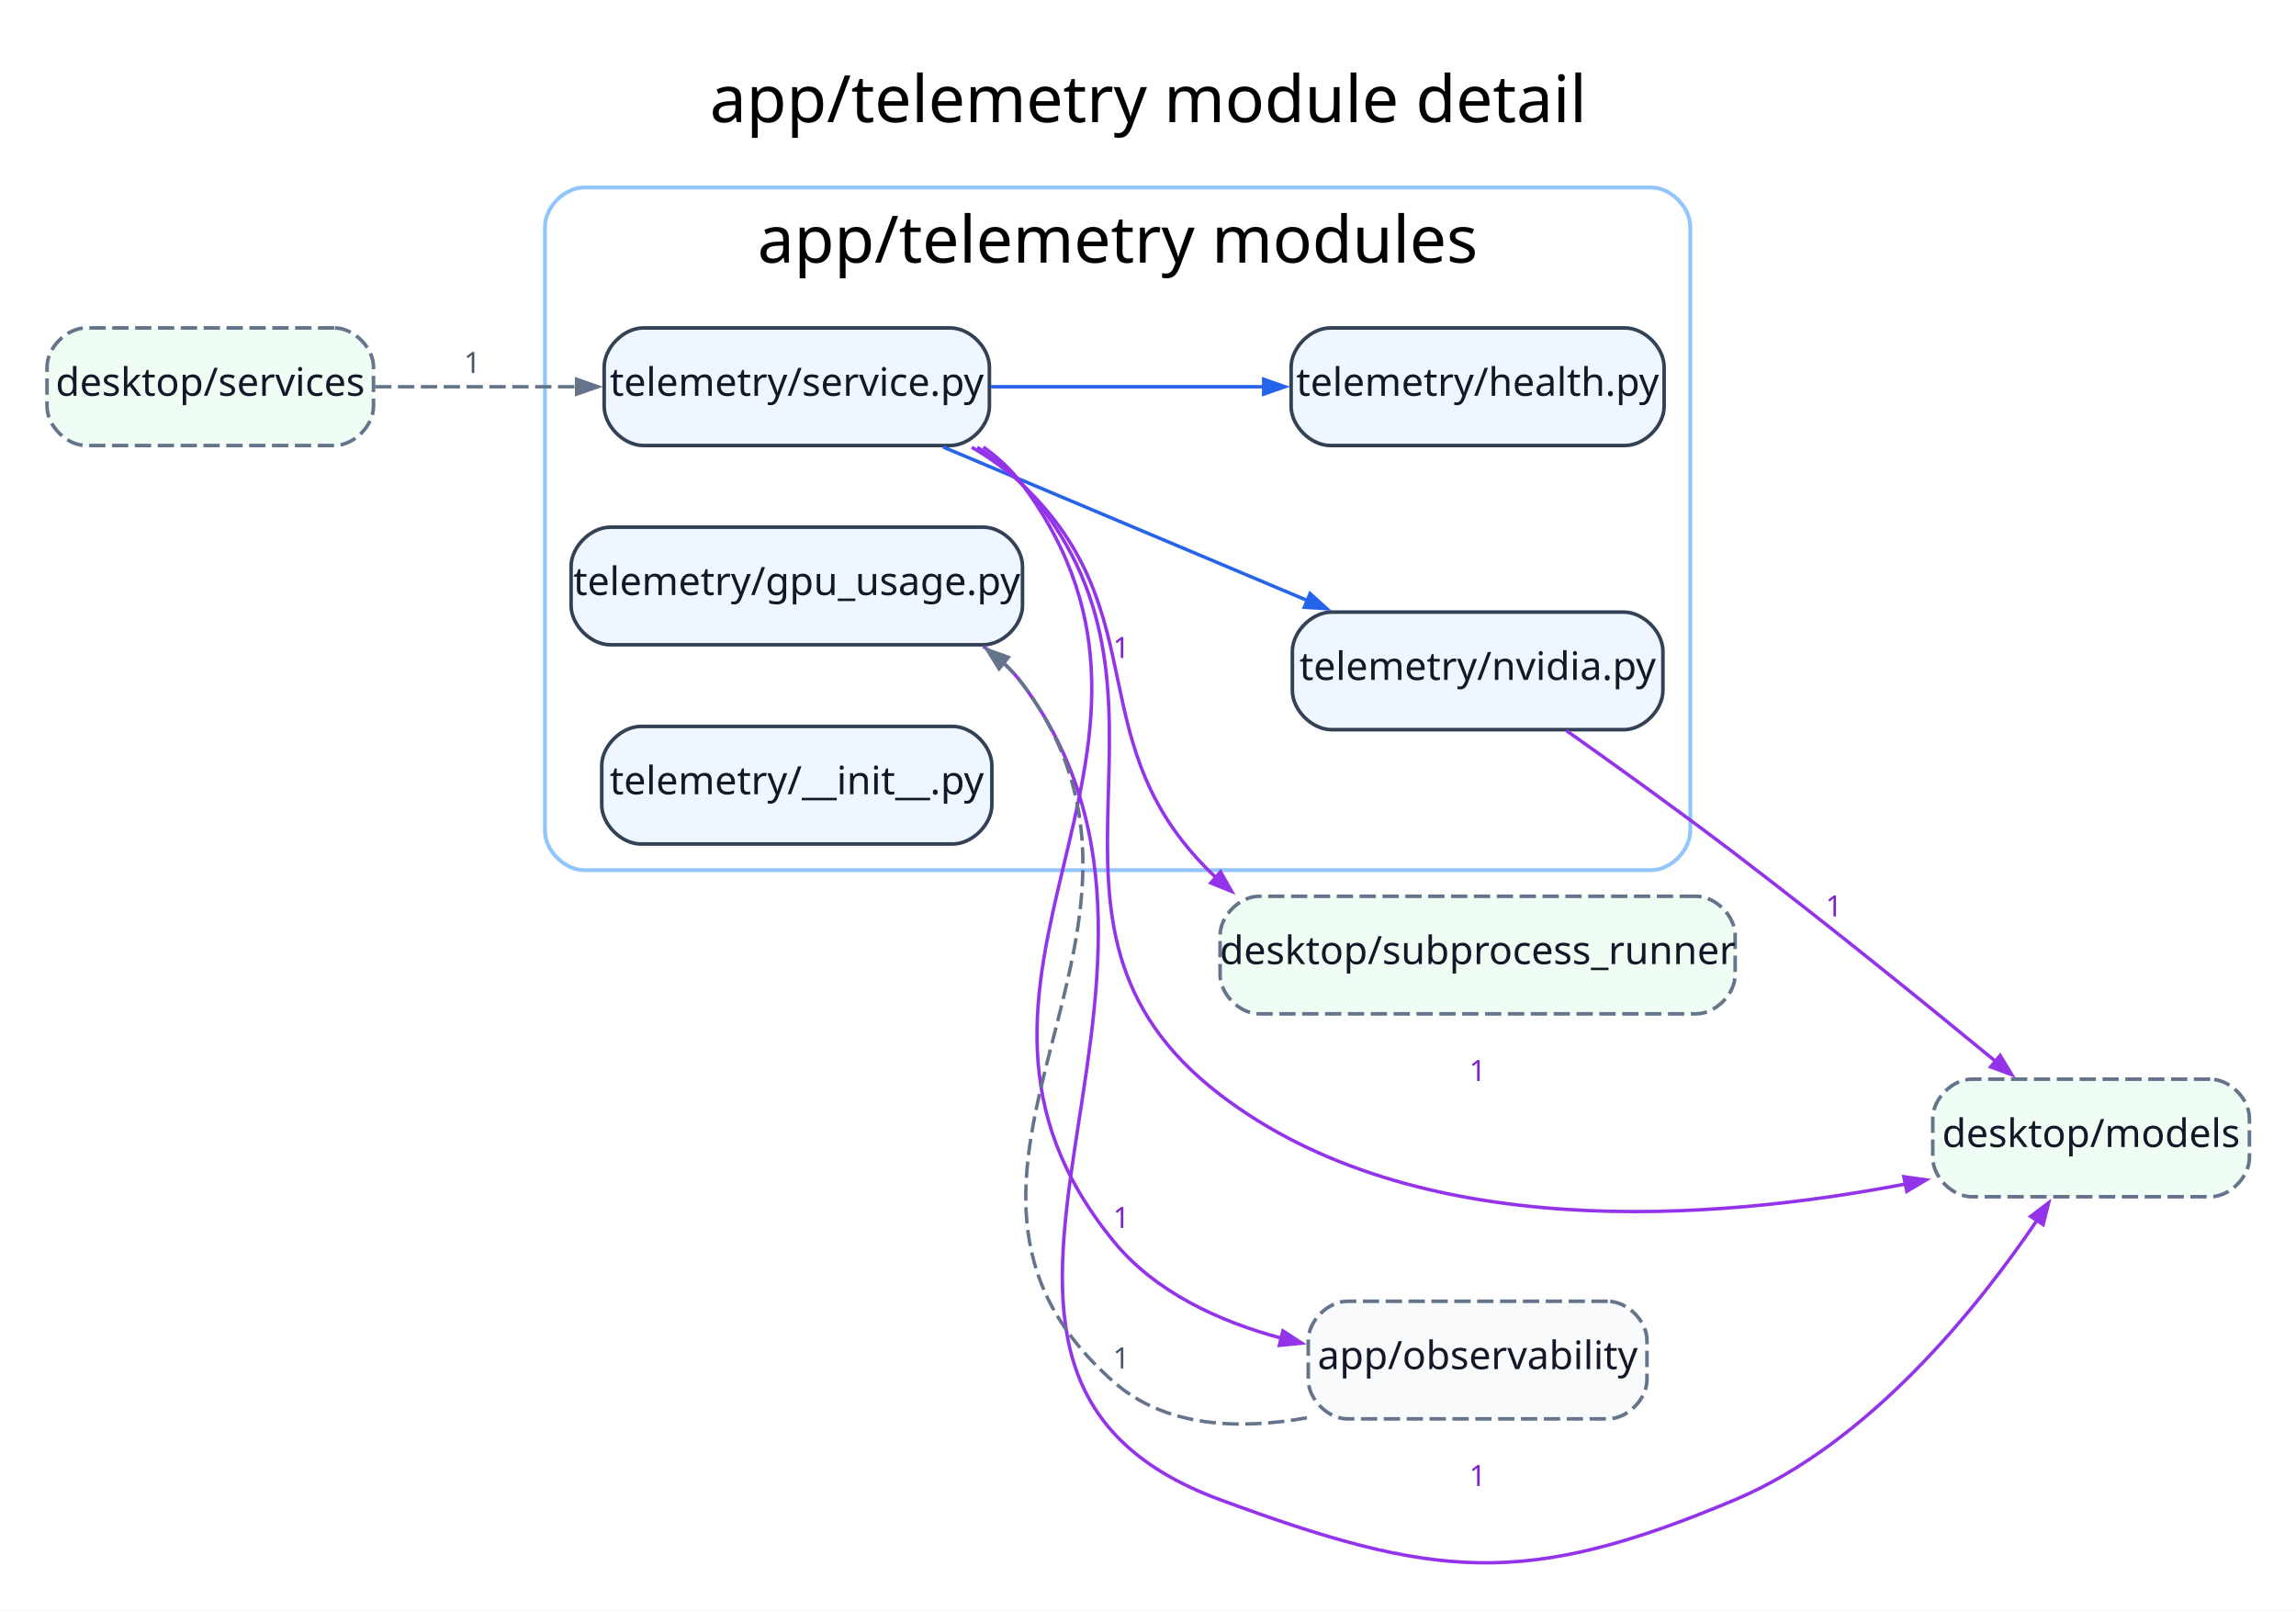
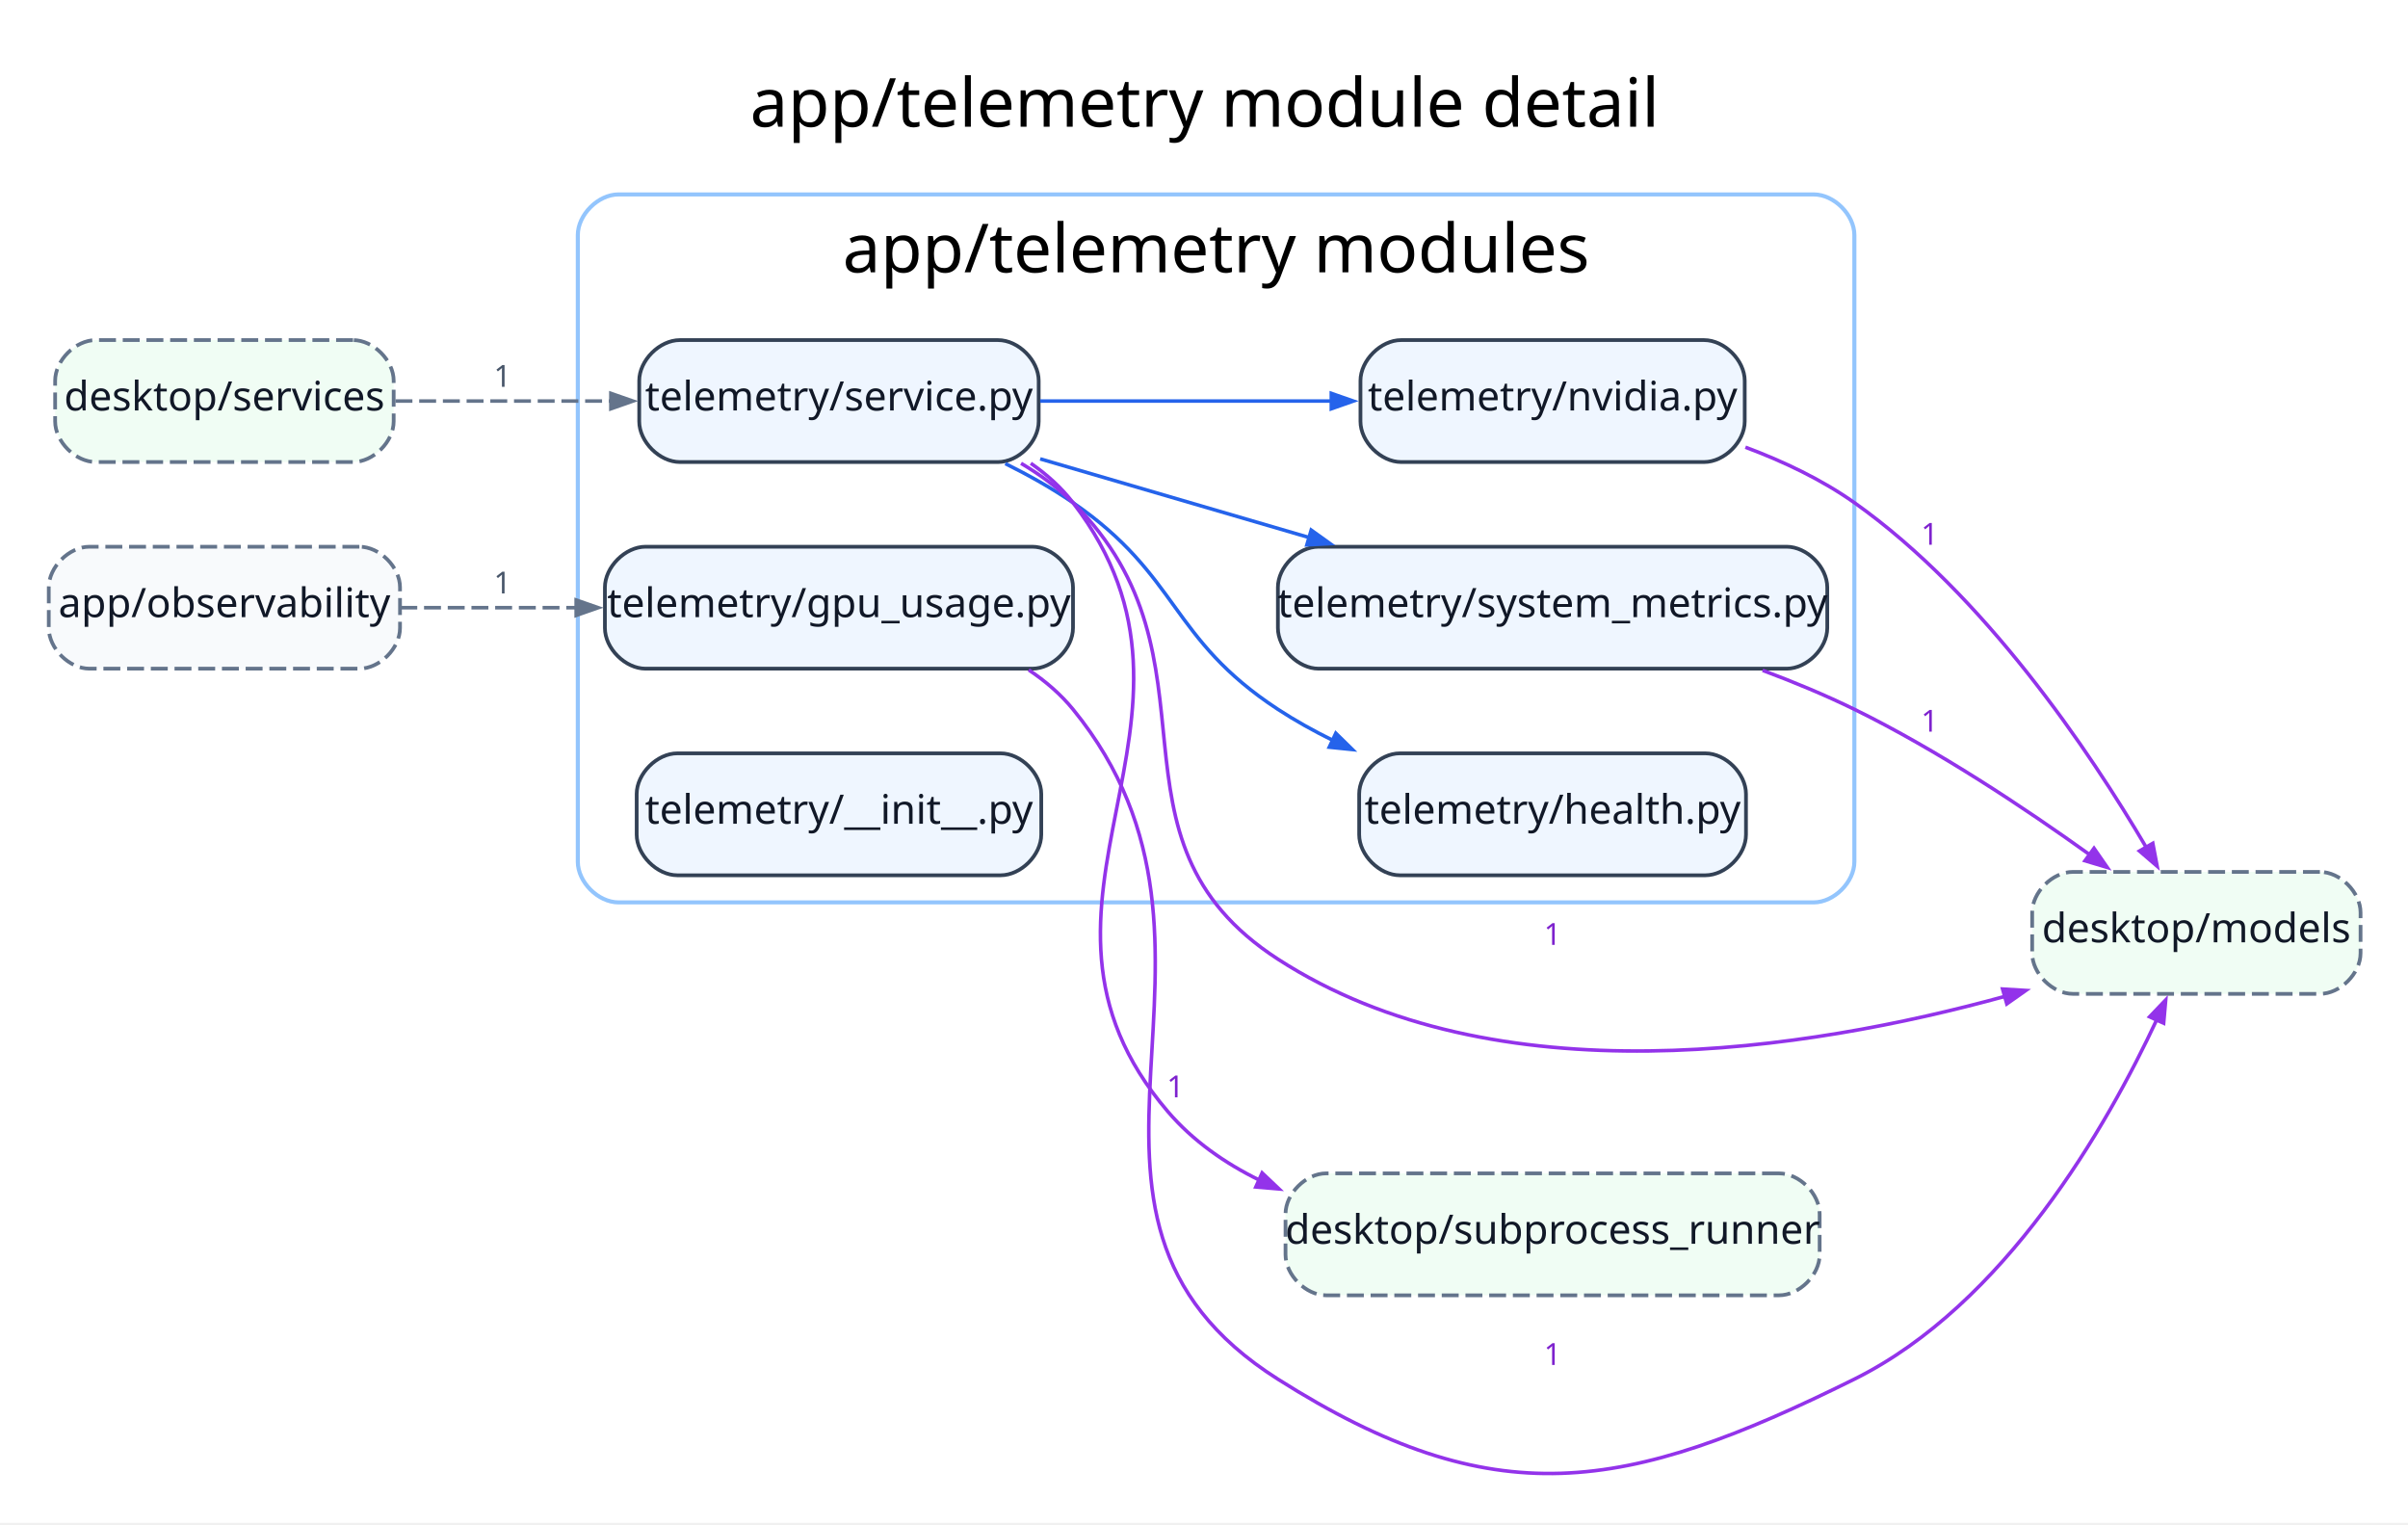
- <svg xmlns="http://www.w3.org/2000/svg" width="703pt" height="493pt" viewBox="0.00 0.00 703.00 493.00">
-   <g id="graph0" class="graph" transform="scale(1 1) rotate(0) translate(14.4 478.64)">
-     <polygon fill="white" stroke="none" points="-14.4,14.4 -14.4,-478.64 688.74,-478.64 688.74,14.4 -14.4,14.4" />
-     <text xml:space="preserve" text-anchor="middle" x="337.17" y="-441.24" font-family="Segoe UI" font-size="20.00">app/telemetry module detail</text>
+ <svg xmlns="http://www.w3.org/2000/svg" width="711pt" height="450pt" viewBox="0.00 0.00 711.00 450.00">
+   <g id="graph0" class="graph" transform="scale(1 1) rotate(0) translate(14.4 435.16)">
+     <polygon fill="white" stroke="none" points="-14.4,14.4 -14.4,-435.16 696.99,-435.16 696.99,14.4 -14.4,14.4" />
+     <text xml:space="preserve" text-anchor="middle" x="341.3" y="-397.76" font-family="Segoe UI" font-size="20.00">app/telemetry module detail</text>
    <g id="clust1" class="cluster">
-       <path fill="white" stroke="#93c5fd" stroke-width="1.2" d="M164.46,-212.24C164.46,-212.24 491.13,-212.24 491.13,-212.24 497.13,-212.24 503.13,-218.24 503.13,-224.24 503.13,-224.24 503.13,-409.24 503.13,-409.24 503.13,-415.24 497.13,-421.24 491.13,-421.24 491.13,-421.24 164.46,-421.24 164.46,-421.24 158.46,-421.24 152.46,-415.24 152.46,-409.24 152.46,-409.24 152.46,-224.24 152.46,-224.24 152.46,-218.24 158.46,-212.24 164.46,-212.24" />
-       <text xml:space="preserve" text-anchor="middle" x="327.8" y="-398.24" font-family="Segoe UI" font-size="20.00">app/telemetry modules</text>
+       <path fill="white" stroke="#93c5fd" stroke-width="1.2" d="M168.21,-168.76C168.21,-168.76 521.13,-168.76 521.13,-168.76 527.13,-168.76 533.13,-174.76 533.13,-180.76 533.13,-180.76 533.13,-365.76 533.13,-365.76 533.13,-371.76 527.13,-377.76 521.13,-377.76 521.13,-377.76 168.21,-377.76 168.21,-377.76 162.21,-377.76 156.21,-371.76 156.21,-365.76 156.21,-365.76 156.21,-180.76 156.21,-180.76 156.21,-174.76 162.21,-168.76 168.21,-168.76" />
+       <text xml:space="preserve" text-anchor="middle" x="344.67" y="-354.76" font-family="Segoe UI" font-size="20.00">app/telemetry modules</text>
    </g>
    <g id="node1" class="node">
-       <path fill="#eff6ff" stroke="#334155" stroke-width="1.1" d="M277.3,-256.24C277.3,-256.24 181.84,-256.24 181.84,-256.24 175.84,-256.24 169.84,-250.24 169.84,-244.24 169.84,-244.24 169.84,-232.24 169.84,-232.24 169.84,-226.24 175.84,-220.24 181.84,-220.24 181.84,-220.24 277.3,-220.24 277.3,-220.24 283.3,-220.24 289.3,-226.24 289.3,-232.24 289.3,-232.24 289.3,-244.24 289.3,-244.24 289.3,-250.24 283.3,-256.24 277.3,-256.24" />
-       <text xml:space="preserve" text-anchor="middle" x="229.56" y="-235.47" font-family="Segoe UI" font-size="12.00" fill="#111827">telemetry/__init__.py</text>
+       <path fill="#eff6ff" stroke="#334155" stroke-width="1.1" d="M281.05,-212.76C281.05,-212.76 185.59,-212.76 185.59,-212.76 179.59,-212.76 173.59,-206.76 173.59,-200.76 173.59,-200.76 173.59,-188.76 173.59,-188.76 173.59,-182.76 179.59,-176.76 185.59,-176.76 185.59,-176.76 281.05,-176.76 281.05,-176.76 287.05,-176.76 293.05,-182.76 293.05,-188.76 293.05,-188.76 293.05,-200.76 293.05,-200.76 293.05,-206.76 287.05,-212.76 281.05,-212.76" />
+       <text xml:space="preserve" text-anchor="middle" x="233.31" y="-191.98" font-family="Segoe UI" font-size="12.00" fill="#111827">telemetry/__init__.py</text>
    </g>
    <g id="node2" class="node">
-       <path fill="#eff6ff" stroke="#334155" stroke-width="1.1" d="M286.67,-317.24C286.67,-317.24 172.46,-317.24 172.46,-317.24 166.46,-317.24 160.46,-311.24 160.46,-305.24 160.46,-305.24 160.46,-293.24 160.46,-293.24 160.46,-287.24 166.46,-281.24 172.46,-281.24 172.46,-281.24 286.67,-281.24 286.67,-281.24 292.67,-281.24 298.67,-287.24 298.67,-293.24 298.67,-293.24 298.67,-305.24 298.67,-305.24 298.67,-311.24 292.67,-317.24 286.67,-317.24" />
-       <text xml:space="preserve" text-anchor="middle" x="229.56" y="-296.47" font-family="Segoe UI" font-size="12.00" fill="#111827">telemetry/gpu_usage.py</text>
+       <path fill="#eff6ff" stroke="#334155" stroke-width="1.1" d="M290.42,-273.76C290.42,-273.76 176.21,-273.76 176.21,-273.76 170.21,-273.76 164.21,-267.76 164.21,-261.76 164.21,-261.76 164.21,-249.76 164.21,-249.76 164.21,-243.76 170.21,-237.76 176.21,-237.76 176.21,-237.76 290.42,-237.76 290.42,-237.76 296.42,-237.76 302.42,-243.76 302.42,-249.76 302.42,-249.76 302.42,-261.76 302.42,-261.76 302.42,-267.76 296.42,-273.76 290.42,-273.76" />
+       <text xml:space="preserve" text-anchor="middle" x="233.31" y="-252.98" font-family="Segoe UI" font-size="12.00" fill="#111827">telemetry/gpu_usage.py</text>
+     </g>
+     <g id="node8" class="node">
+       <path fill="#f0fdf4" stroke="#64748b" stroke-width="1.1" stroke-dasharray="5,2" d="M670.59,-177.76C670.59,-177.76 597.63,-177.76 597.63,-177.76 591.63,-177.76 585.63,-171.76 585.63,-165.76 585.63,-165.76 585.63,-153.76 585.63,-153.76 585.63,-147.76 591.63,-141.76 597.63,-141.76 597.63,-141.76 670.59,-141.76 670.59,-141.76 676.59,-141.76 682.59,-147.76 682.59,-153.76 682.59,-153.76 682.59,-165.76 682.59,-165.76 682.59,-171.76 676.59,-177.76 670.59,-177.76" />
+       <text xml:space="preserve" text-anchor="middle" x="634.11" y="-156.98" font-family="Segoe UI" font-size="12.00" fill="#111827">desktop/models</text>
+     </g>
+     <g id="edge4" class="edge">
+       <path fill="none" stroke="#9333ea" stroke-width="1.05" d="M289.35,-237.39C294.25,-234.11 298.74,-230.26 302.42,-225.76 360.56,-154.57 285.27,-77.19 362.92,-28.01 426.83,12.47 465.37,5.63 533.13,-28.01 577.65,-50.11 607.68,-102.57 622.46,-134.22" />
+       <polygon fill="#9333ea" stroke="#9333ea" stroke-width="1.05" points="620.3,-134.98 625.06,-139.96 624.45,-133.1 620.3,-134.98" />
+       <text xml:space="preserve" text-anchor="middle" x="444.03" y="-32.21" font-family="Segoe UI" font-size="9.00" fill="#7e22ce">1</text>
+     </g>
+     <g id="node3" class="node">
+       <path fill="#eff6ff" stroke="#334155" stroke-width="1.1" d="M489.13,-212.76C489.13,-212.76 398.92,-212.76 398.92,-212.76 392.92,-212.76 386.92,-206.76 386.92,-200.76 386.92,-200.76 386.92,-188.76 386.92,-188.76 386.92,-182.76 392.92,-176.76 398.92,-176.76 398.92,-176.76 489.13,-176.76 489.13,-176.76 495.13,-176.76 501.13,-182.76 501.13,-188.76 501.13,-188.76 501.13,-200.76 501.13,-200.76 501.13,-206.76 495.13,-212.76 489.13,-212.76" />
+       <text xml:space="preserve" text-anchor="middle" x="444.03" y="-191.98" font-family="Segoe UI" font-size="12.00" fill="#111827">telemetry/health.py</text>
+     </g>
+     <g id="node4" class="node">
+       <path fill="#eff6ff" stroke="#334155" stroke-width="1.1" d="M488.76,-334.76C488.76,-334.76 399.3,-334.76 399.3,-334.76 393.3,-334.76 387.3,-328.76 387.3,-322.76 387.3,-322.76 387.3,-310.76 387.3,-310.76 387.3,-304.76 393.3,-298.76 399.3,-298.76 399.3,-298.76 488.76,-298.76 488.76,-298.76 494.76,-298.76 500.76,-304.76 500.76,-310.76 500.76,-310.76 500.76,-322.76 500.76,-322.76 500.76,-328.76 494.76,-334.76 488.76,-334.76" />
+       <text xml:space="preserve" text-anchor="middle" x="444.03" y="-313.98" font-family="Segoe UI" font-size="12.00" fill="#111827">telemetry/nvidia.py</text>
+     </g>
+     <g id="edge5" class="edge">
+       <path fill="none" stroke="#9333ea" stroke-width="1.05" d="M500.96,-303.13C512.2,-298.94 523.5,-293.57 533.13,-286.76 571.56,-259.55 602.56,-213.46 619.36,-184.92" />
+       <polygon fill="#9333ea" stroke="#9333ea" stroke-width="1.05" points="621.25,-186.2 622.53,-179.44 617.31,-183.93 621.25,-186.2" />
+       <text xml:space="preserve" text-anchor="middle" x="555.38" y="-274.34" font-family="Segoe UI" font-size="9.00" fill="#7e22ce">1</text>
+     </g>
+     <g id="node5" class="node">
+       <path fill="#eff6ff" stroke="#334155" stroke-width="1.1" d="M280.29,-334.76C280.29,-334.76 186.34,-334.76 186.34,-334.76 180.34,-334.76 174.34,-328.76 174.34,-322.76 174.34,-322.76 174.34,-310.76 174.34,-310.76 174.34,-304.76 180.34,-298.76 186.34,-298.76 186.34,-298.76 280.29,-298.76 280.29,-298.76 286.29,-298.76 292.29,-304.76 292.29,-310.76 292.29,-310.76 292.29,-322.76 292.29,-322.76 292.29,-328.76 286.29,-334.76 280.29,-334.76" />
+       <text xml:space="preserve" text-anchor="middle" x="233.31" y="-313.98" font-family="Segoe UI" font-size="12.00" fill="#111827">telemetry/service.py</text>
+     </g>
+     <g id="edge1" class="edge">
+       <path fill="none" stroke="#2563eb" stroke-width="1.05" d="M282.43,-298.3C289.37,-294.86 296.24,-291 302.42,-286.76 333.89,-265.13 330.97,-246.66 362.92,-225.76 368.01,-222.43 373.51,-219.37 379.16,-216.59" />
+       <polygon fill="#2563eb" stroke="#2563eb" stroke-width="1.05" points="380.02,-218.7 384.94,-213.88 378.09,-214.58 380.02,-218.7" />
+     </g>
+     <g id="edge2" class="edge">
+       <path fill="none" stroke="#2563eb" stroke-width="1.05" d="M292.73,-316.76C319.51,-316.76 351.34,-316.76 378.79,-316.76" />
+       <polygon fill="#2563eb" stroke="#2563eb" stroke-width="1.05" points="378.69,-319.03 385.19,-316.76 378.69,-314.48 378.69,-319.03" />
+     </g>
+     <g id="node6" class="node">
+       <path fill="#eff6ff" stroke="#334155" stroke-width="1.1" d="M513.13,-273.76C513.13,-273.76 374.92,-273.76 374.92,-273.76 368.92,-273.76 362.92,-267.76 362.92,-261.76 362.92,-261.76 362.92,-249.76 362.92,-249.76 362.92,-243.76 368.92,-237.76 374.92,-237.76 374.92,-237.76 513.13,-237.76 513.13,-237.76 519.13,-237.76 525.13,-243.76 525.13,-249.76 525.13,-249.76 525.13,-261.76 525.13,-261.76 525.13,-267.76 519.13,-273.76 513.13,-273.76" />
+       <text xml:space="preserve" text-anchor="middle" x="444.03" y="-252.98" font-family="Segoe UI" font-size="12.00" fill="#111827">telemetry/system_metrics.py</text>
+     </g>
+     <g id="edge3" class="edge">
+       <path fill="none" stroke="#2563eb" stroke-width="1.05" d="M292.73,-299.69C317.43,-292.47 346.41,-284 372.3,-276.43" />
+       <polygon fill="#2563eb" stroke="#2563eb" stroke-width="1.05" points="372.75,-278.67 378.35,-274.66 371.47,-274.3 372.75,-278.67" />
+     </g>
+     <g id="edge6" class="edge">
+       <path fill="none" stroke="#9333ea" stroke-width="1.05" d="M287.08,-298.38C292.66,-295.07 297.93,-291.22 302.42,-286.76 349,-240.5 307.81,-187.68 362.92,-152.01 427.2,-110.4 519.31,-124.99 577.66,-141.03" />
+       <polygon fill="#9333ea" stroke="#9333ea" stroke-width="1.05" points="576.9,-143.18 583.77,-142.76 578.14,-138.8 576.9,-143.18" />
+       <text xml:space="preserve" text-anchor="middle" x="444.03" y="-156.21" font-family="Segoe UI" font-size="9.00" fill="#7e22ce">1</text>
+     </g>
+     <g id="node10" class="node">
+       <path fill="#f0fdf4" stroke="#64748b" stroke-width="1.1" stroke-dasharray="5,2" d="M510.88,-88.76C510.88,-88.76 377.17,-88.76 377.17,-88.76 371.17,-88.76 365.17,-82.76 365.17,-76.76 365.17,-76.76 365.17,-64.76 365.17,-64.76 365.17,-58.76 371.17,-52.76 377.17,-52.76 377.17,-52.76 510.88,-52.76 510.88,-52.76 516.88,-52.76 522.88,-58.76 522.88,-64.76 522.88,-64.76 522.88,-76.76 522.88,-76.76 522.88,-82.76 516.88,-88.76 510.88,-88.76" />
+       <text xml:space="preserve" text-anchor="middle" x="444.03" y="-67.98" font-family="Segoe UI" font-size="12.00" fill="#111827">desktop/subprocess_runner</text>
+     </g>
+     <g id="edge7" class="edge">
+       <path fill="none" stroke="#9333ea" stroke-width="1.05" d="M289.95,-298.39C294.67,-295.11 298.96,-291.27 302.42,-286.76 351.68,-222.65 277.91,-168.48 330.42,-107.01 337.79,-98.38 347.22,-91.79 357.49,-86.75" />
+       <polygon fill="#9333ea" stroke="#9333ea" stroke-width="1.05" points="358.26,-88.9 363.26,-84.16 356.4,-84.75 358.26,-88.9" />
+       <text xml:space="preserve" text-anchor="middle" x="332.67" y="-111.21" font-family="Segoe UI" font-size="9.00" fill="#7e22ce">1</text>
+     </g>
+     <g id="edge8" class="edge">
+       <path fill="none" stroke="#9333ea" stroke-width="1.05" d="M506.04,-237.26C515.28,-233.81 524.57,-229.95 533.13,-225.76 557.69,-213.72 583.4,-196.63 602.59,-182.86" />
+       <polygon fill="#9333ea" stroke="#9333ea" stroke-width="1.05" points="603.89,-184.74 607.81,-179.08 601.22,-181.05 603.89,-184.74" />
+       <text xml:space="preserve" text-anchor="middle" x="555.38" y="-219.16" font-family="Segoe UI" font-size="9.00" fill="#7e22ce">1</text>
    </g>
    <g id="node7" class="node">
-       <path fill="#f0fdf4" stroke="#64748b" stroke-width="1.1" stroke-dasharray="5,2" d="M662.34,-148.24C662.34,-148.24 589.38,-148.24 589.38,-148.24 583.38,-148.24 577.38,-142.24 577.38,-136.24 577.38,-136.24 577.38,-124.24 577.38,-124.24 577.38,-118.24 583.38,-112.24 589.38,-112.24 589.38,-112.24 662.34,-112.24 662.34,-112.24 668.34,-112.24 674.34,-118.24 674.34,-124.24 674.34,-124.24 674.34,-136.24 674.34,-136.24 674.34,-142.24 668.34,-148.24 662.34,-148.24" />
-       <text xml:space="preserve" text-anchor="middle" x="625.86" y="-127.47" font-family="Segoe UI" font-size="12.00" fill="#111827">desktop/models</text>
+       <path fill="#f8fafc" stroke="#64748b" stroke-width="1.1" stroke-dasharray="5,2" d="M91.71,-273.76C91.71,-273.76 12,-273.76 12,-273.76 6,-273.76 0,-267.76 0,-261.76 0,-261.76 0,-249.76 0,-249.76 0,-243.76 6,-237.76 12,-237.76 12,-237.76 91.71,-237.76 91.71,-237.76 97.71,-237.76 103.71,-243.76 103.71,-249.76 103.71,-249.76 103.71,-261.76 103.71,-261.76 103.71,-267.76 97.71,-273.76 91.71,-273.76" />
+       <text xml:space="preserve" text-anchor="middle" x="51.86" y="-252.98" font-family="Segoe UI" font-size="12.00" fill="#111827">app/observability</text>
    </g>
-     <g id="edge3" class="edge">
-       <path fill="none" stroke="#9333ea" stroke-width="1.05" d="M286.65,-280.75C291.22,-277.5 295.35,-273.7 298.67,-269.24 366.94,-177.68 252.02,-59.02 359.17,-19.49 424.93,4.76 452.29,7.74 516.88,-19.49 557.94,-36.81 591.14,-78.21 609.42,-105.2" />
-       <polygon fill="#9333ea" stroke="#9333ea" stroke-width="1.05" points="607.37,-106.23 612.86,-110.4 611.17,-103.72 607.37,-106.23" />
-       <text xml:space="preserve" text-anchor="middle" x="438.03" y="-23.69" font-family="Segoe UI" font-size="9.00" fill="#7e22ce">1</text>
-     </g>
-     <g id="node3" class="node">
-       <path fill="#eff6ff" stroke="#334155" stroke-width="1.1" d="M483.13,-378.24C483.13,-378.24 392.92,-378.24 392.92,-378.24 386.92,-378.24 380.92,-372.24 380.92,-366.24 380.92,-366.24 380.92,-354.24 380.92,-354.24 380.92,-348.24 386.92,-342.24 392.92,-342.24 392.92,-342.24 483.13,-342.24 483.13,-342.24 489.13,-342.24 495.13,-348.24 495.13,-354.24 495.13,-354.24 495.13,-366.24 495.13,-366.24 495.13,-372.24 489.13,-378.24 483.13,-378.24" />
-       <text xml:space="preserve" text-anchor="middle" x="438.03" y="-357.47" font-family="Segoe UI" font-size="12.00" fill="#111827">telemetry/health.py</text>
-     </g>
-     <g id="node4" class="node">
-       <path fill="#eff6ff" stroke="#334155" stroke-width="1.1" d="M482.76,-291.24C482.76,-291.24 393.3,-291.24 393.3,-291.24 387.3,-291.24 381.3,-285.24 381.3,-279.24 381.3,-279.24 381.3,-267.24 381.3,-267.24 381.3,-261.24 387.3,-255.24 393.3,-255.24 393.3,-255.24 482.76,-255.24 482.76,-255.24 488.76,-255.24 494.76,-261.24 494.76,-267.24 494.76,-267.24 494.76,-279.24 494.76,-279.24 494.76,-285.24 488.76,-291.24 482.76,-291.24" />
-       <text xml:space="preserve" text-anchor="middle" x="438.03" y="-270.47" font-family="Segoe UI" font-size="12.00" fill="#111827">telemetry/nvidia.py</text>
-     </g>
-     <g id="edge4" class="edge">
-       <path fill="none" stroke="#9333ea" stroke-width="1.05" d="M465.24,-254.93C480.46,-244.16 499.93,-230.16 516.88,-217.24 544.42,-196.27 575.09,-171.41 596.69,-153.64" />
-       <polygon fill="#9333ea" stroke="#9333ea" stroke-width="1.05" points="598.01,-155.5 601.58,-149.61 595.12,-151.99 598.01,-155.5" />
-       <text xml:space="preserve" text-anchor="middle" x="547.13" y="-198.06" font-family="Segoe UI" font-size="9.00" fill="#7e22ce">1</text>
-     </g>
-     <g id="node5" class="node">
-       <path fill="#eff6ff" stroke="#334155" stroke-width="1.1" d="M276.54,-378.24C276.54,-378.24 182.59,-378.24 182.59,-378.24 176.59,-378.24 170.59,-372.24 170.59,-366.24 170.59,-366.24 170.59,-354.24 170.59,-354.24 170.59,-348.24 176.59,-342.24 182.59,-342.24 182.59,-342.24 276.54,-342.24 276.54,-342.24 282.54,-342.24 288.54,-348.24 288.54,-354.24 288.54,-354.24 288.54,-366.24 288.54,-366.24 288.54,-372.24 282.54,-378.24 276.54,-378.24" />
-       <text xml:space="preserve" text-anchor="middle" x="229.56" y="-357.47" font-family="Segoe UI" font-size="12.00" fill="#111827">telemetry/service.py</text>
-     </g>
-     <g id="edge1" class="edge">
-       <path fill="none" stroke="#2563eb" stroke-width="1.05" d="M288.9,-360.24C315.06,-360.24 345.99,-360.24 372.8,-360.24" />
-       <polygon fill="#2563eb" stroke="#2563eb" stroke-width="1.05" points="372.52,-362.52 379.02,-360.24 372.52,-357.97 372.52,-362.52" />
-     </g>
-     <g id="edge2" class="edge">
-       <path fill="none" stroke="#2563eb" stroke-width="1.05" d="M274.35,-341.79C307.06,-328.01 351.85,-309.14 386.15,-294.68" />
-       <polygon fill="#2563eb" stroke="#2563eb" stroke-width="1.05" points="386.73,-296.91 391.84,-292.29 384.97,-292.71 386.73,-296.91" />
-     </g>
-     <g id="node6" class="node">
-       <path fill="#f8fafc" stroke="#64748b" stroke-width="1.1" stroke-dasharray="5,2" d="M477.88,-80.24C477.88,-80.24 398.17,-80.24 398.17,-80.24 392.17,-80.24 386.17,-74.24 386.17,-68.24 386.17,-68.24 386.17,-56.24 386.17,-56.24 386.17,-50.24 392.17,-44.24 398.17,-44.24 398.17,-44.24 477.88,-44.24 477.88,-44.24 483.88,-44.24 489.88,-50.24 489.88,-56.24 489.88,-56.24 489.88,-68.24 489.88,-68.24 489.88,-74.24 483.88,-80.24 477.88,-80.24" />
-       <text xml:space="preserve" text-anchor="middle" x="438.03" y="-59.47" font-family="Segoe UI" font-size="12.00" fill="#111827">app/observability</text>
-     </g>
-     <g id="edge5" class="edge">
-       <path fill="none" stroke="#9333ea" stroke-width="1.05" d="M286.68,-341.77C291.24,-338.52 295.36,-334.71 298.67,-330.24 360.47,-246.91 260.88,-178.72 326.67,-98.49 339.37,-83.01 358.82,-74.08 377.88,-68.96" />
-       <polygon fill="#9333ea" stroke="#9333ea" stroke-width="1.05" points="378.4,-71.17 384.17,-67.42 377.32,-66.75 378.4,-71.17" />
-       <text xml:space="preserve" text-anchor="middle" x="328.92" y="-102.69" font-family="Segoe UI" font-size="9.00" fill="#7e22ce">1</text>
-     </g>
-     <g id="edge6" class="edge">
-       <path fill="none" stroke="#9333ea" stroke-width="1.05" d="M284.82,-341.71C289.94,-338.45 294.69,-334.66 298.67,-330.24 357.15,-265.5 289.91,-196.55 359.17,-143.49 419.08,-97.6 510.77,-104.9 569.25,-116.18" />
-       <polygon fill="#9333ea" stroke="#9333ea" stroke-width="1.05" points="568.54,-118.36 575.36,-117.41 569.44,-113.9 568.54,-118.36" />
-       <text xml:space="preserve" text-anchor="middle" x="438.03" y="-147.69" font-family="Segoe UI" font-size="9.00" fill="#7e22ce">1</text>
+     <g id="edge9" class="edge">
+       <path fill="none" stroke="#64748b" stroke-width="1.05" stroke-dasharray="5,2" d="M103.8,-255.76C119.98,-255.76 138.23,-255.76 155.8,-255.76" />
+       <polygon fill="#64748b" stroke="#64748b" stroke-width="1.05" points="155.72,-258.03 162.22,-255.76 155.72,-253.48 155.72,-258.03" />
+       <text xml:space="preserve" text-anchor="middle" x="133.96" y="-259.96" font-family="Segoe UI" font-size="9.00" fill="#475569">1</text>
    </g>
    <g id="node9" class="node">
-       <path fill="#f0fdf4" stroke="#64748b" stroke-width="1.1" stroke-dasharray="5,2" d="M504.88,-204.24C504.88,-204.24 371.17,-204.24 371.17,-204.24 365.17,-204.24 359.17,-198.24 359.17,-192.24 359.17,-192.24 359.17,-180.24 359.17,-180.24 359.17,-174.24 365.17,-168.24 371.17,-168.24 371.17,-168.24 504.88,-168.24 504.88,-168.24 510.88,-168.24 516.88,-174.24 516.88,-180.24 516.88,-180.24 516.88,-192.24 516.88,-192.24 516.88,-198.24 510.88,-204.24 504.88,-204.24" />
-       <text xml:space="preserve" text-anchor="middle" x="438.03" y="-183.47" font-family="Segoe UI" font-size="12.00" fill="#111827">desktop/subprocess_runner</text>
+       <path fill="#f0fdf4" stroke="#64748b" stroke-width="1.1" stroke-dasharray="5,2" d="M89.84,-334.76C89.84,-334.76 13.88,-334.76 13.88,-334.76 7.88,-334.76 1.88,-328.76 1.88,-322.76 1.88,-322.76 1.88,-310.76 1.88,-310.76 1.88,-304.76 7.88,-298.76 13.88,-298.76 13.88,-298.76 89.84,-298.76 89.84,-298.76 95.84,-298.76 101.84,-304.76 101.84,-310.76 101.84,-310.76 101.84,-322.76 101.84,-322.76 101.84,-328.76 95.84,-334.76 89.84,-334.76" />
+       <text xml:space="preserve" text-anchor="middle" x="51.86" y="-313.98" font-family="Segoe UI" font-size="12.00" fill="#111827">desktop/services</text>
    </g>
-     <g id="edge7" class="edge">
-       <path fill="none" stroke="#9333ea" stroke-width="1.05" d="M283.16,-341.7C288.77,-338.42 294.09,-334.62 298.67,-330.24 340.63,-290.15 314.93,-250.31 357.99,-209.88" />
-       <polygon fill="#9333ea" stroke="#9333ea" stroke-width="1.05" points="359.32,-211.73 362.7,-205.74 356.32,-208.31 359.32,-211.73" />
-       <text xml:space="preserve" text-anchor="middle" x="328.92" y="-277.18" font-family="Segoe UI" font-size="9.00" fill="#7e22ce">1</text>
-     </g>
-     <g id="edge8" class="edge">
-       <path fill="none" stroke="#64748b" stroke-width="1.05" stroke-dasharray="5,2" d="M385.77,-44.57C365.15,-40.86 342.54,-41.57 326.67,-55.49 254.66,-118.69 356.12,-192.57 298.67,-269.24 296.9,-271.61 294.9,-273.79 292.74,-275.8" />
-       <polygon fill="#64748b" stroke="#64748b" stroke-width="1.05" points="291.49,-273.88 287.87,-279.73 294.35,-277.41 291.49,-273.88" />
-       <text xml:space="preserve" text-anchor="middle" x="328.92" y="-59.69" font-family="Segoe UI" font-size="9.00" fill="#475569">1</text>
-     </g>
-     <g id="node8" class="node">
-       <path fill="#f0fdf4" stroke="#64748b" stroke-width="1.1" stroke-dasharray="5,2" d="M87.96,-378.24C87.96,-378.24 12,-378.24 12,-378.24 6,-378.24 0,-372.24 0,-366.24 0,-366.24 0,-354.24 0,-354.24 0,-348.24 6,-342.24 12,-342.24 12,-342.24 87.96,-342.24 87.96,-342.24 93.96,-342.24 99.96,-348.24 99.96,-354.24 99.96,-354.24 99.96,-366.24 99.96,-366.24 99.96,-372.24 93.96,-378.24 87.96,-378.24" />
-       <text xml:space="preserve" text-anchor="middle" x="49.98" y="-357.47" font-family="Segoe UI" font-size="12.00" fill="#111827">desktop/services</text>
-     </g>
-     <g id="edge9" class="edge">
-       <path fill="none" stroke="#64748b" stroke-width="1.05" stroke-dasharray="5,2" d="M100.45,-360.24C119.56,-360.24 141.73,-360.24 162.19,-360.24" />
-       <polygon fill="#64748b" stroke="#64748b" stroke-width="1.05" points="162.15,-362.52 168.65,-360.24 162.15,-357.97 162.15,-362.52" />
-       <text xml:space="preserve" text-anchor="middle" x="130.21" y="-364.44" font-family="Segoe UI" font-size="9.00" fill="#475569">1</text>
+     <g id="edge10" class="edge">
+       <path fill="none" stroke="#64748b" stroke-width="1.05" stroke-dasharray="5,2" d="M102.37,-316.76C122.06,-316.76 145,-316.76 166.08,-316.76" />
+       <polygon fill="#64748b" stroke="#64748b" stroke-width="1.05" points="165.97,-319.03 172.47,-316.76 165.97,-314.48 165.97,-319.03" />
+       <text xml:space="preserve" text-anchor="middle" x="133.96" y="-320.96" font-family="Segoe UI" font-size="9.00" fill="#475569">1</text>
    </g>
  </g>
</svg>
